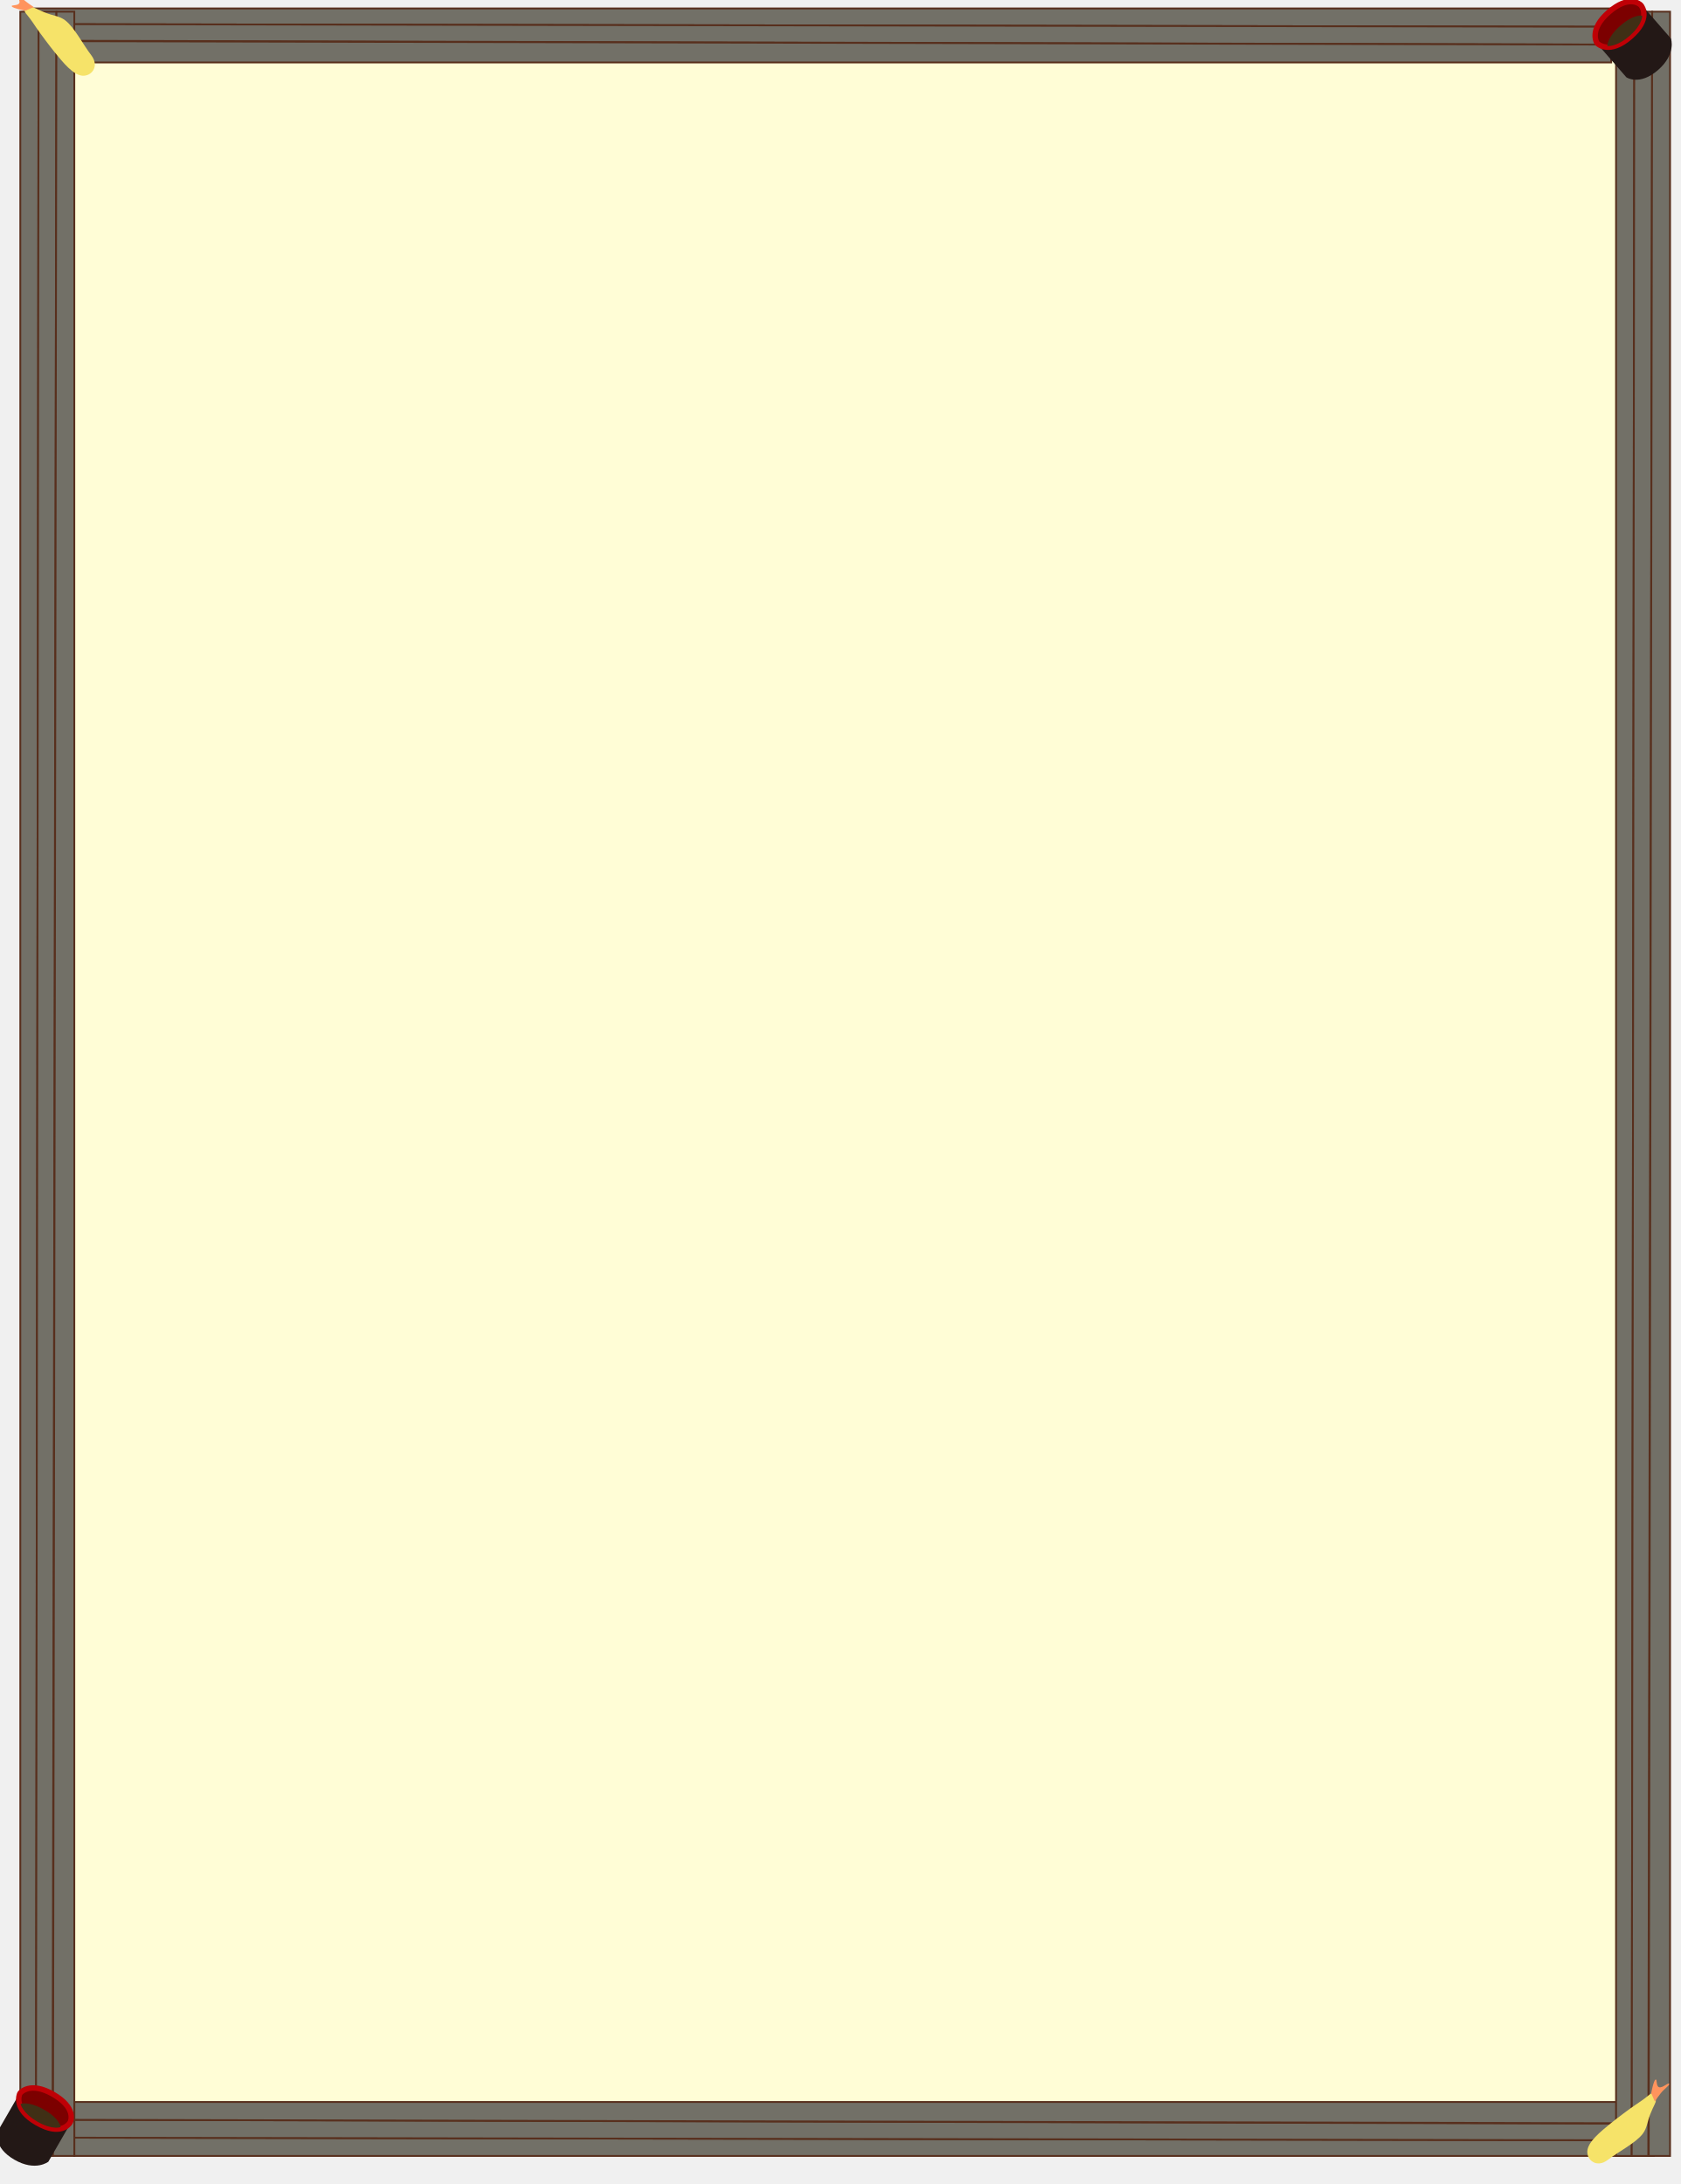
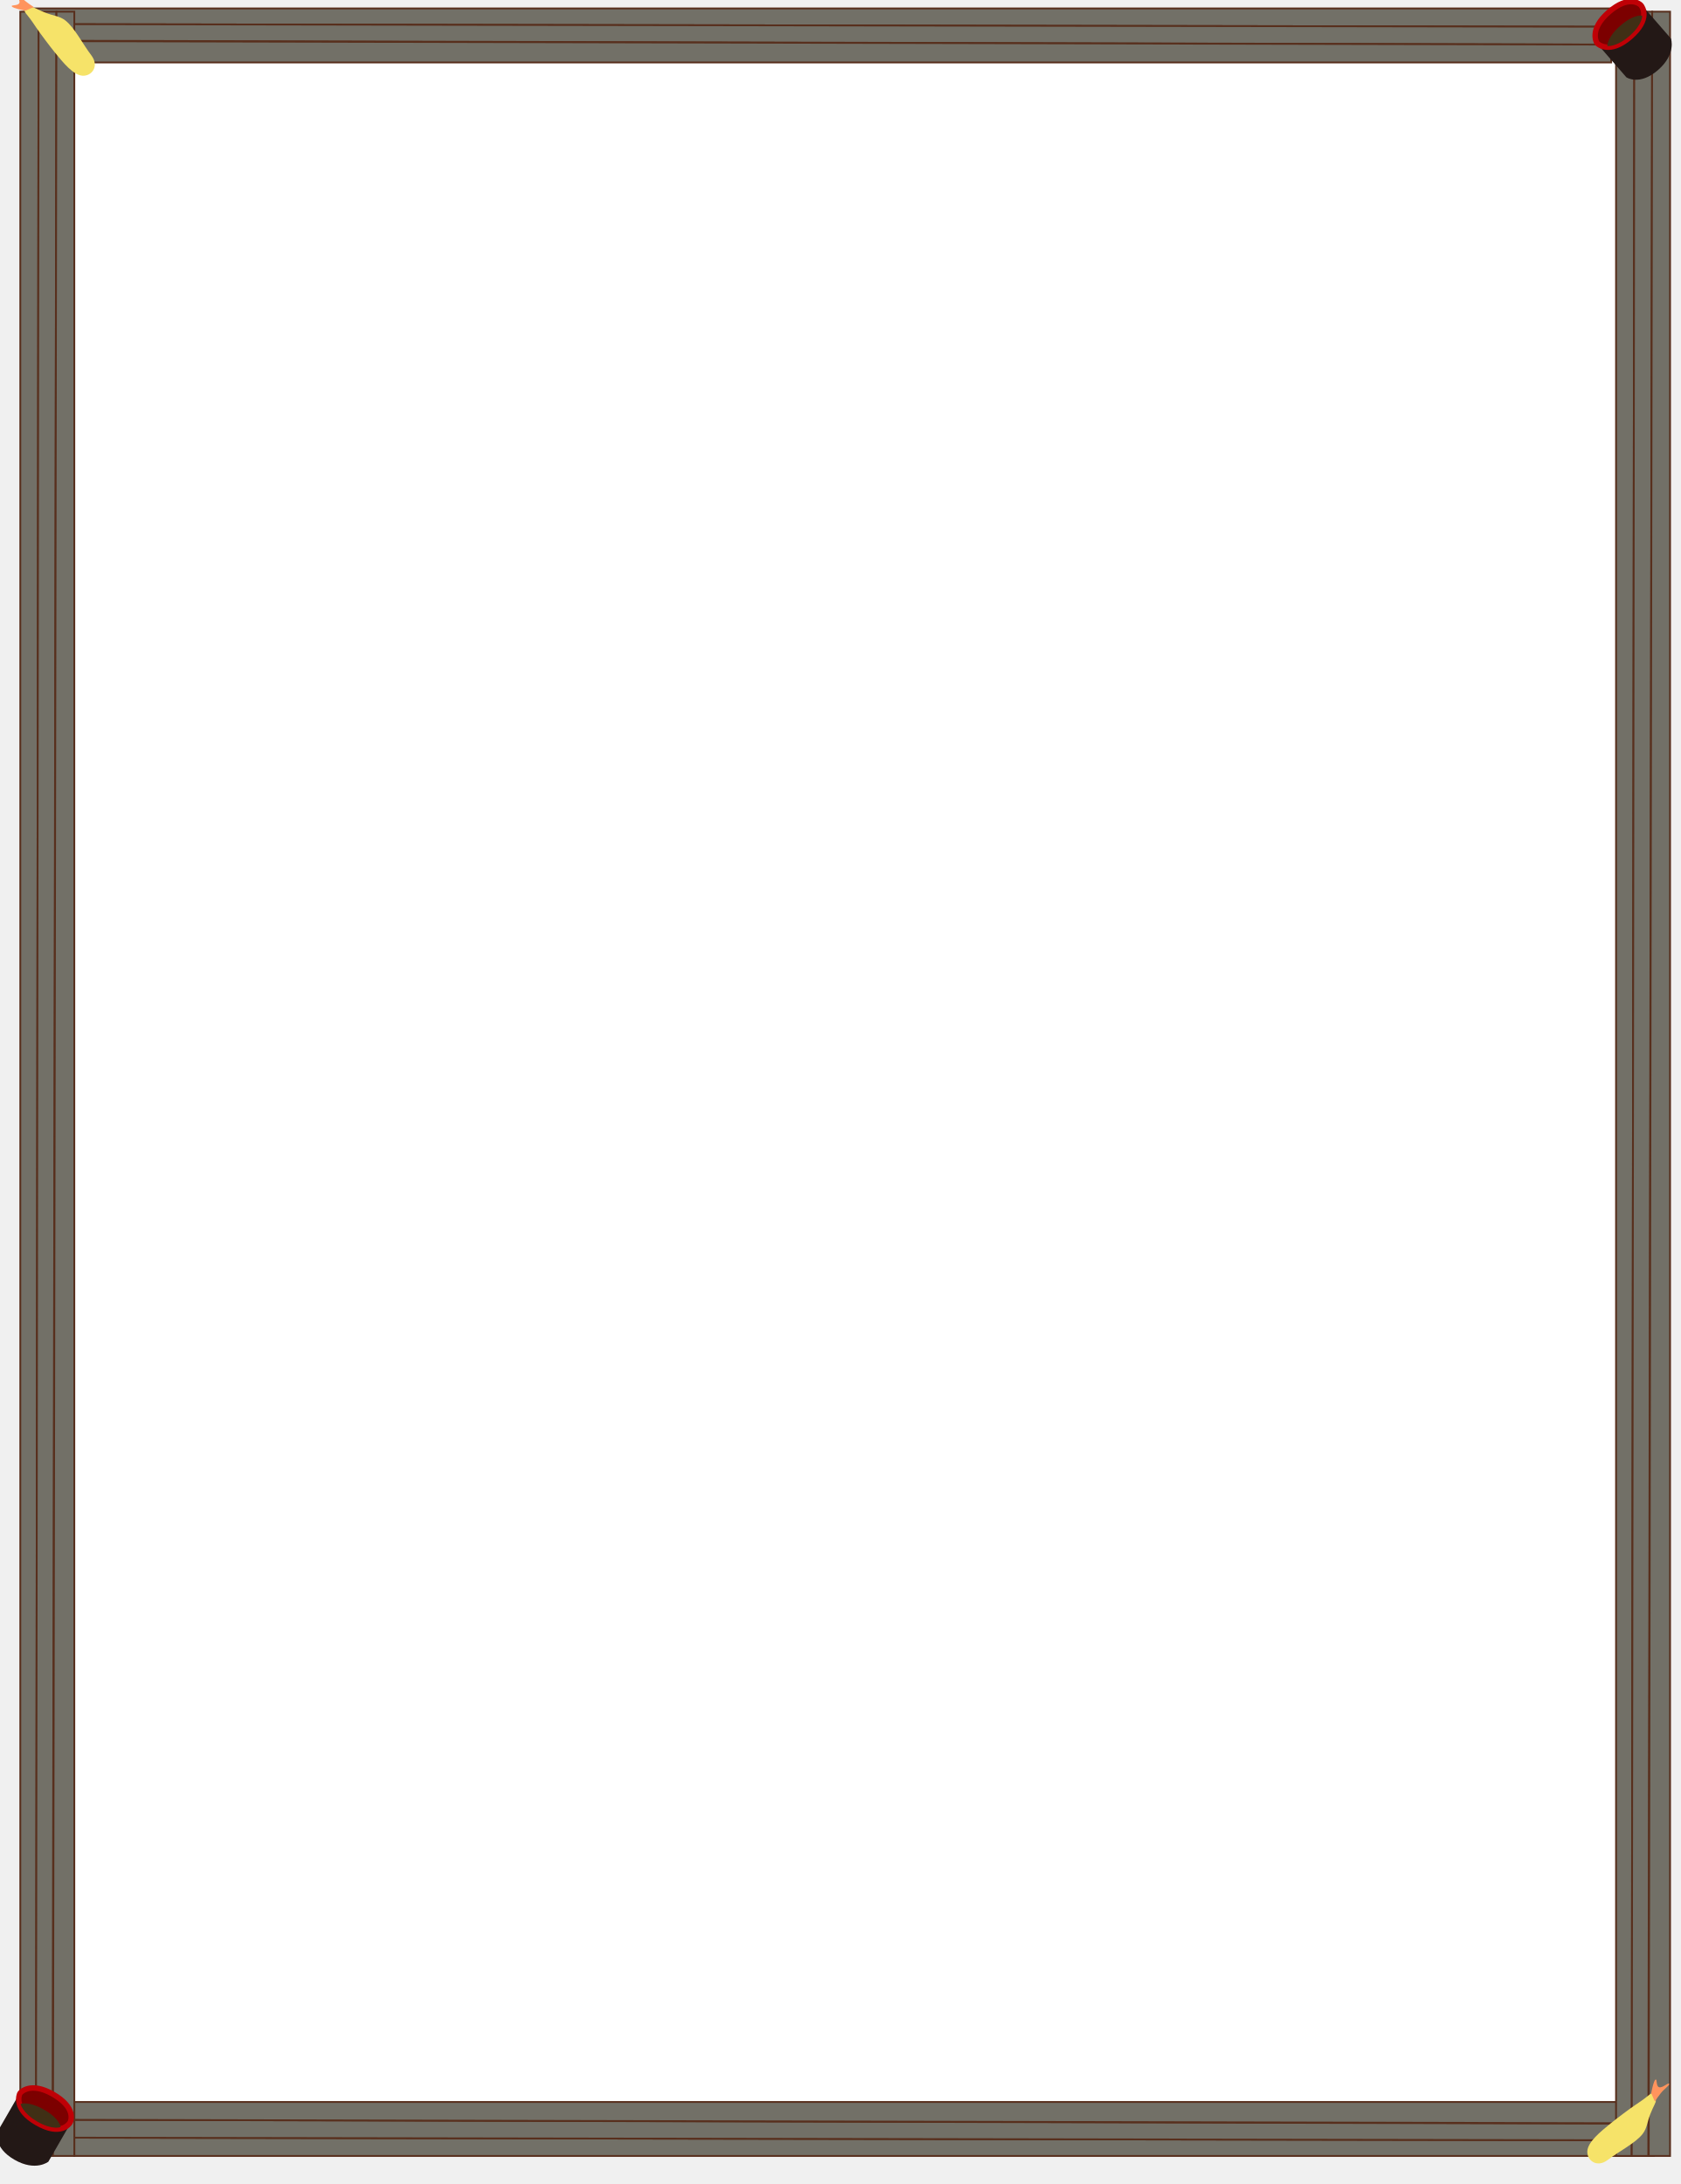
<svg xmlns="http://www.w3.org/2000/svg" width="924" height="1201" viewBox="0 0 924 1201">
  <defs>
    <clipPath id="clip-そば枠_スマホ">
      <rect width="924" height="1201" />
    </clipPath>
  </defs>
-   <rect x="30" y="30" width="880" height="1130" fill="#fffdd6" />
+   <rect x="30" y="30" width="880" height="1130" fill="#ffffff" />
  <g id="そば枠_スマホ" clip-path="url(#clip-そば枠_スマホ)">
    <g id="グループ_236" data-name="グループ 236" transform="translate(-89.213 -1429.083)">
      <g id="グループ_229" data-name="グループ 229" transform="translate(986.41 1433.729) rotate(90)">
        <path id="パス_20" data-name="パス 20" d="M0,0V868.459H8.622L10.059,0Z" transform="translate(0 11.299)" fill="#727067" stroke="#582f1d" stroke-width="1" />
        <path id="パス_21" data-name="パス 21" d="M1.437,0,0,868.459H9.1L11.256,0Z" transform="translate(8.622 11.299)" fill="#727067" stroke="#582f1d" stroke-width="1" />
        <path id="パス_22" data-name="パス 22" d="M1.916,0,0,868.459H11.735V0Z" transform="translate(17.962 11.299)" fill="#727067" stroke="#582f1d" stroke-width="1" />
      </g>
      <g id="グループ_230" data-name="グループ 230" transform="translate(109.672 2614.664) rotate(-90)">
        <path id="パス_20-2" data-name="パス 20" d="M0,0V868.458H8.622L10.059,0Z" transform="translate(0 20.404)" fill="#727067" stroke="#582f1d" stroke-width="1" />
        <path id="パス_21-2" data-name="パス 21" d="M1.437,0,0,868.458H9.1L11.256,0Z" transform="translate(8.622 20.404)" fill="#727067" stroke="#582f1d" stroke-width="1" />
        <path id="パス_22-2" data-name="パス 22" d="M1.916,0,0,868.458H11.735V0Z" transform="translate(17.962 20.404)" fill="#727067" stroke="#582f1d" stroke-width="1" />
      </g>
      <g id="グループ_231" data-name="グループ 231" transform="translate(977.789 1435.503)">
        <path id="パス_20-3" data-name="パス 20" d="M0,0V1179.161H8.622L10.059,0Z" transform="translate(0)" fill="#727067" stroke="#582f1d" stroke-width="1" />
        <path id="パス_21-3" data-name="パス 21" d="M1.437,0,0,1179.161H9.1L11.256,0Z" transform="translate(8.622 0)" fill="#727067" stroke="#582f1d" stroke-width="1" />
        <path id="パス_22-3" data-name="パス 22" d="M1.916,0,0,1179.161H11.735V0Z" transform="translate(17.962 0)" fill="#727067" stroke="#582f1d" stroke-width="1" />
      </g>
      <g id="グループ_232" data-name="グループ 232" transform="translate(100.378 1435.503)">
        <path id="パス_20-4" data-name="パス 20" d="M0,0V1179.161H8.622L10.059,0Z" transform="translate(0)" fill="#727067" stroke="#582f1d" stroke-width="1" />
        <path id="パス_21-4" data-name="パス 21" d="M1.437,0,0,1179.161H9.1L11.256,0Z" transform="translate(8.622 0)" fill="#727067" stroke="#582f1d" stroke-width="1" />
        <path id="パス_22-4" data-name="パス 22" d="M1.916,0,0,1179.161H11.735V0Z" transform="translate(17.962 0)" fill="#727067" stroke="#582f1d" stroke-width="1" />
      </g>
      <g id="グループ_235" data-name="グループ 235" transform="translate(83.487 1425.083)">
        <g id="グループ_221" data-name="グループ 221" transform="translate(878.497 1147.521)">
          <path id="パス_23" data-name="パス 23" d="M1784.674,5377.291c-.44,5.052,5.129,9.621,11.237,4.947s15.333-9.271,19.2-14.339c2.4-3.137,2.4-6.256,4.193-10.863s3.3-6.508,2.991-7.563c-.808-2.771,1.252-3.916-1.171-3.916s-.952.476-9.871,6.326c-2.756,1.808-10.71,7.8-13.584,10.146C1791.7,5366.9,1785.114,5372.238,1784.674,5377.291Z" transform="translate(-1784.65 -5338.019)" fill="#f6e369" />
          <path id="パス_24" data-name="パス 24" d="M1851.78,5372.922s1.236-6.6,2.322-7.418.152,3.584,2.023,4.149,4.788-2.531,5.459-1.891-2.565,2.709-4.517,5.16a50.906,50.906,0,0,0-3.288,4.645" transform="translate(-1816.65 -5365.403)" fill="#ff945d" />
        </g>
        <g id="グループ_222" data-name="グループ 222" transform="translate(12.158 45.651) rotate(-90)">
          <path id="パス_23-2" data-name="パス 23" d="M.024,31.734c-.44,5.052,5.129,9.621,11.237,4.947s15.333-9.271,19.2-14.339c2.4-3.137,2.4-6.256,4.193-10.863s3.3-6.508,2.991-7.563C36.84,1.146,38.9,0,36.477,0s-.952.476-9.871,6.326c-2.756,1.808-10.71,7.8-13.584,10.146C7.055,21.339.465,26.682.024,31.734Z" transform="translate(0 7.081)" fill="#f6e369" />
          <path id="パス_24-2" data-name="パス 24" d="M0,7.519S1.236.918,2.322.1,2.475,3.685,4.345,4.25,9.133,1.719,9.8,2.359,7.239,5.068,5.288,7.519A50.906,50.906,0,0,0,2,12.163" transform="translate(35.756)" fill="#ff945d" />
        </g>
        <g id="グループ_233" data-name="グループ 233" transform="translate(878.067 21.307) rotate(-41)">
          <path id="パス_35" data-name="パス 35" d="M0,0V22.88s2.247,8.4,15.735,8.4,16.742-8.4,16.742-8.4V0s-2.162,8.133-16.1,8.133S0,0,0,0Z" transform="translate(0 10.519)" fill="#231816" />
          <path id="パス_36" data-name="パス 36" d="M16.076,0C1.571,0,0,8.079,0,8.729s1.045,9.326,16.076,9.326,15.8-8.187,15.8-9.326S30.581,0,16.076,0Z" transform="translate(0.163 0)" fill="#7c0000" stroke="#bf0006" stroke-width="3" />
          <path id="パス_37" data-name="パス 37" d="M0,3.741S2.868,0,12.9,0,25.429,3.741,25.429,3.741s-2.92,3.8-12.525,3.8S0,3.741,0,3.741Z" transform="translate(3.362 9.814)" fill="#402f15" />
        </g>
        <g id="グループ_234" data-name="グループ 234" transform="matrix(0.866, 0.5, -0.5, 0.866, 20.899, 1147.563)">
          <path id="パス_35-2" data-name="パス 35" d="M0,0V22.88s2.247,8.4,15.735,8.4,16.742-8.4,16.742-8.4V0s-2.162,8.133-16.1,8.133S0,0,0,0Z" transform="translate(0 10.519)" fill="#231816" />
          <path id="パス_36-2" data-name="パス 36" d="M16.076,0C1.571,0,0,8.079,0,8.729s1.045,9.326,16.076,9.326,15.8-8.187,15.8-9.326S30.581,0,16.076,0Z" transform="translate(0.163 0)" fill="#7c0000" stroke="#bf0006" stroke-width="3" />
          <path id="パス_37-2" data-name="パス 37" d="M0,3.741S2.868,0,12.9,0,25.429,3.741,25.429,3.741s-2.92,3.8-12.525,3.8S0,3.741,0,3.741Z" transform="translate(3.362 9.814)" fill="#402f15" />
        </g>
      </g>
    </g>
  </g>
</svg>
